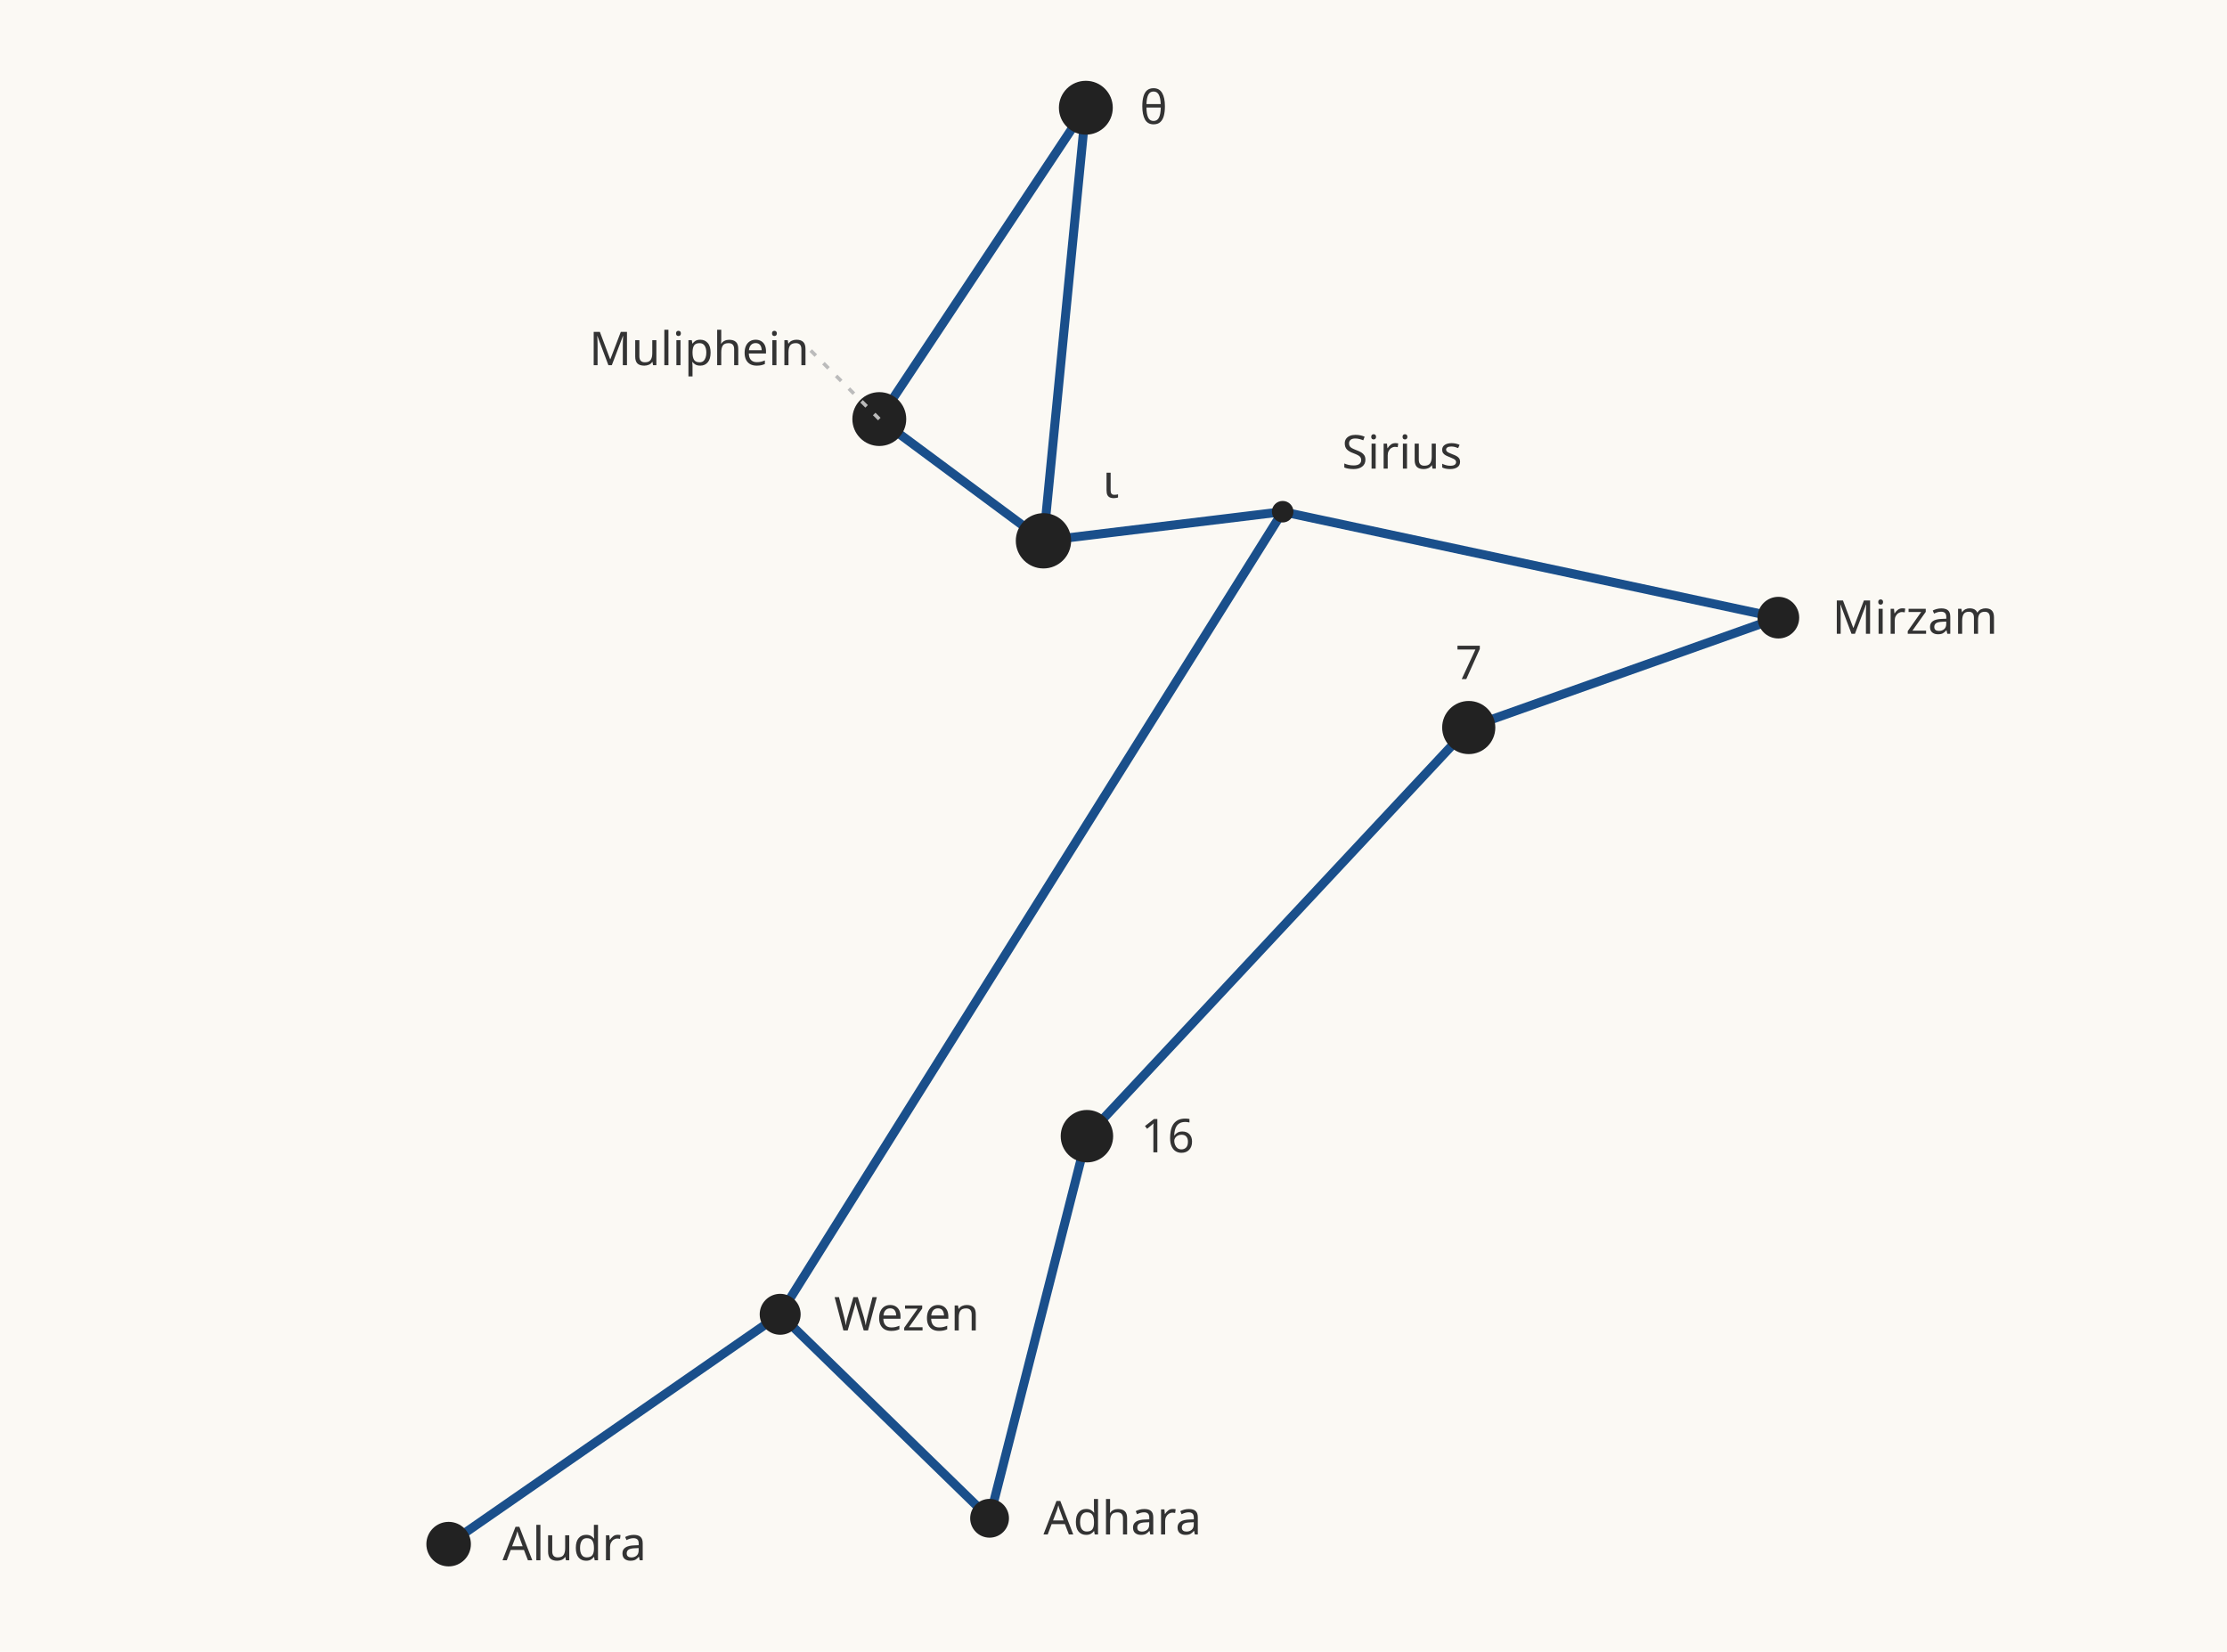
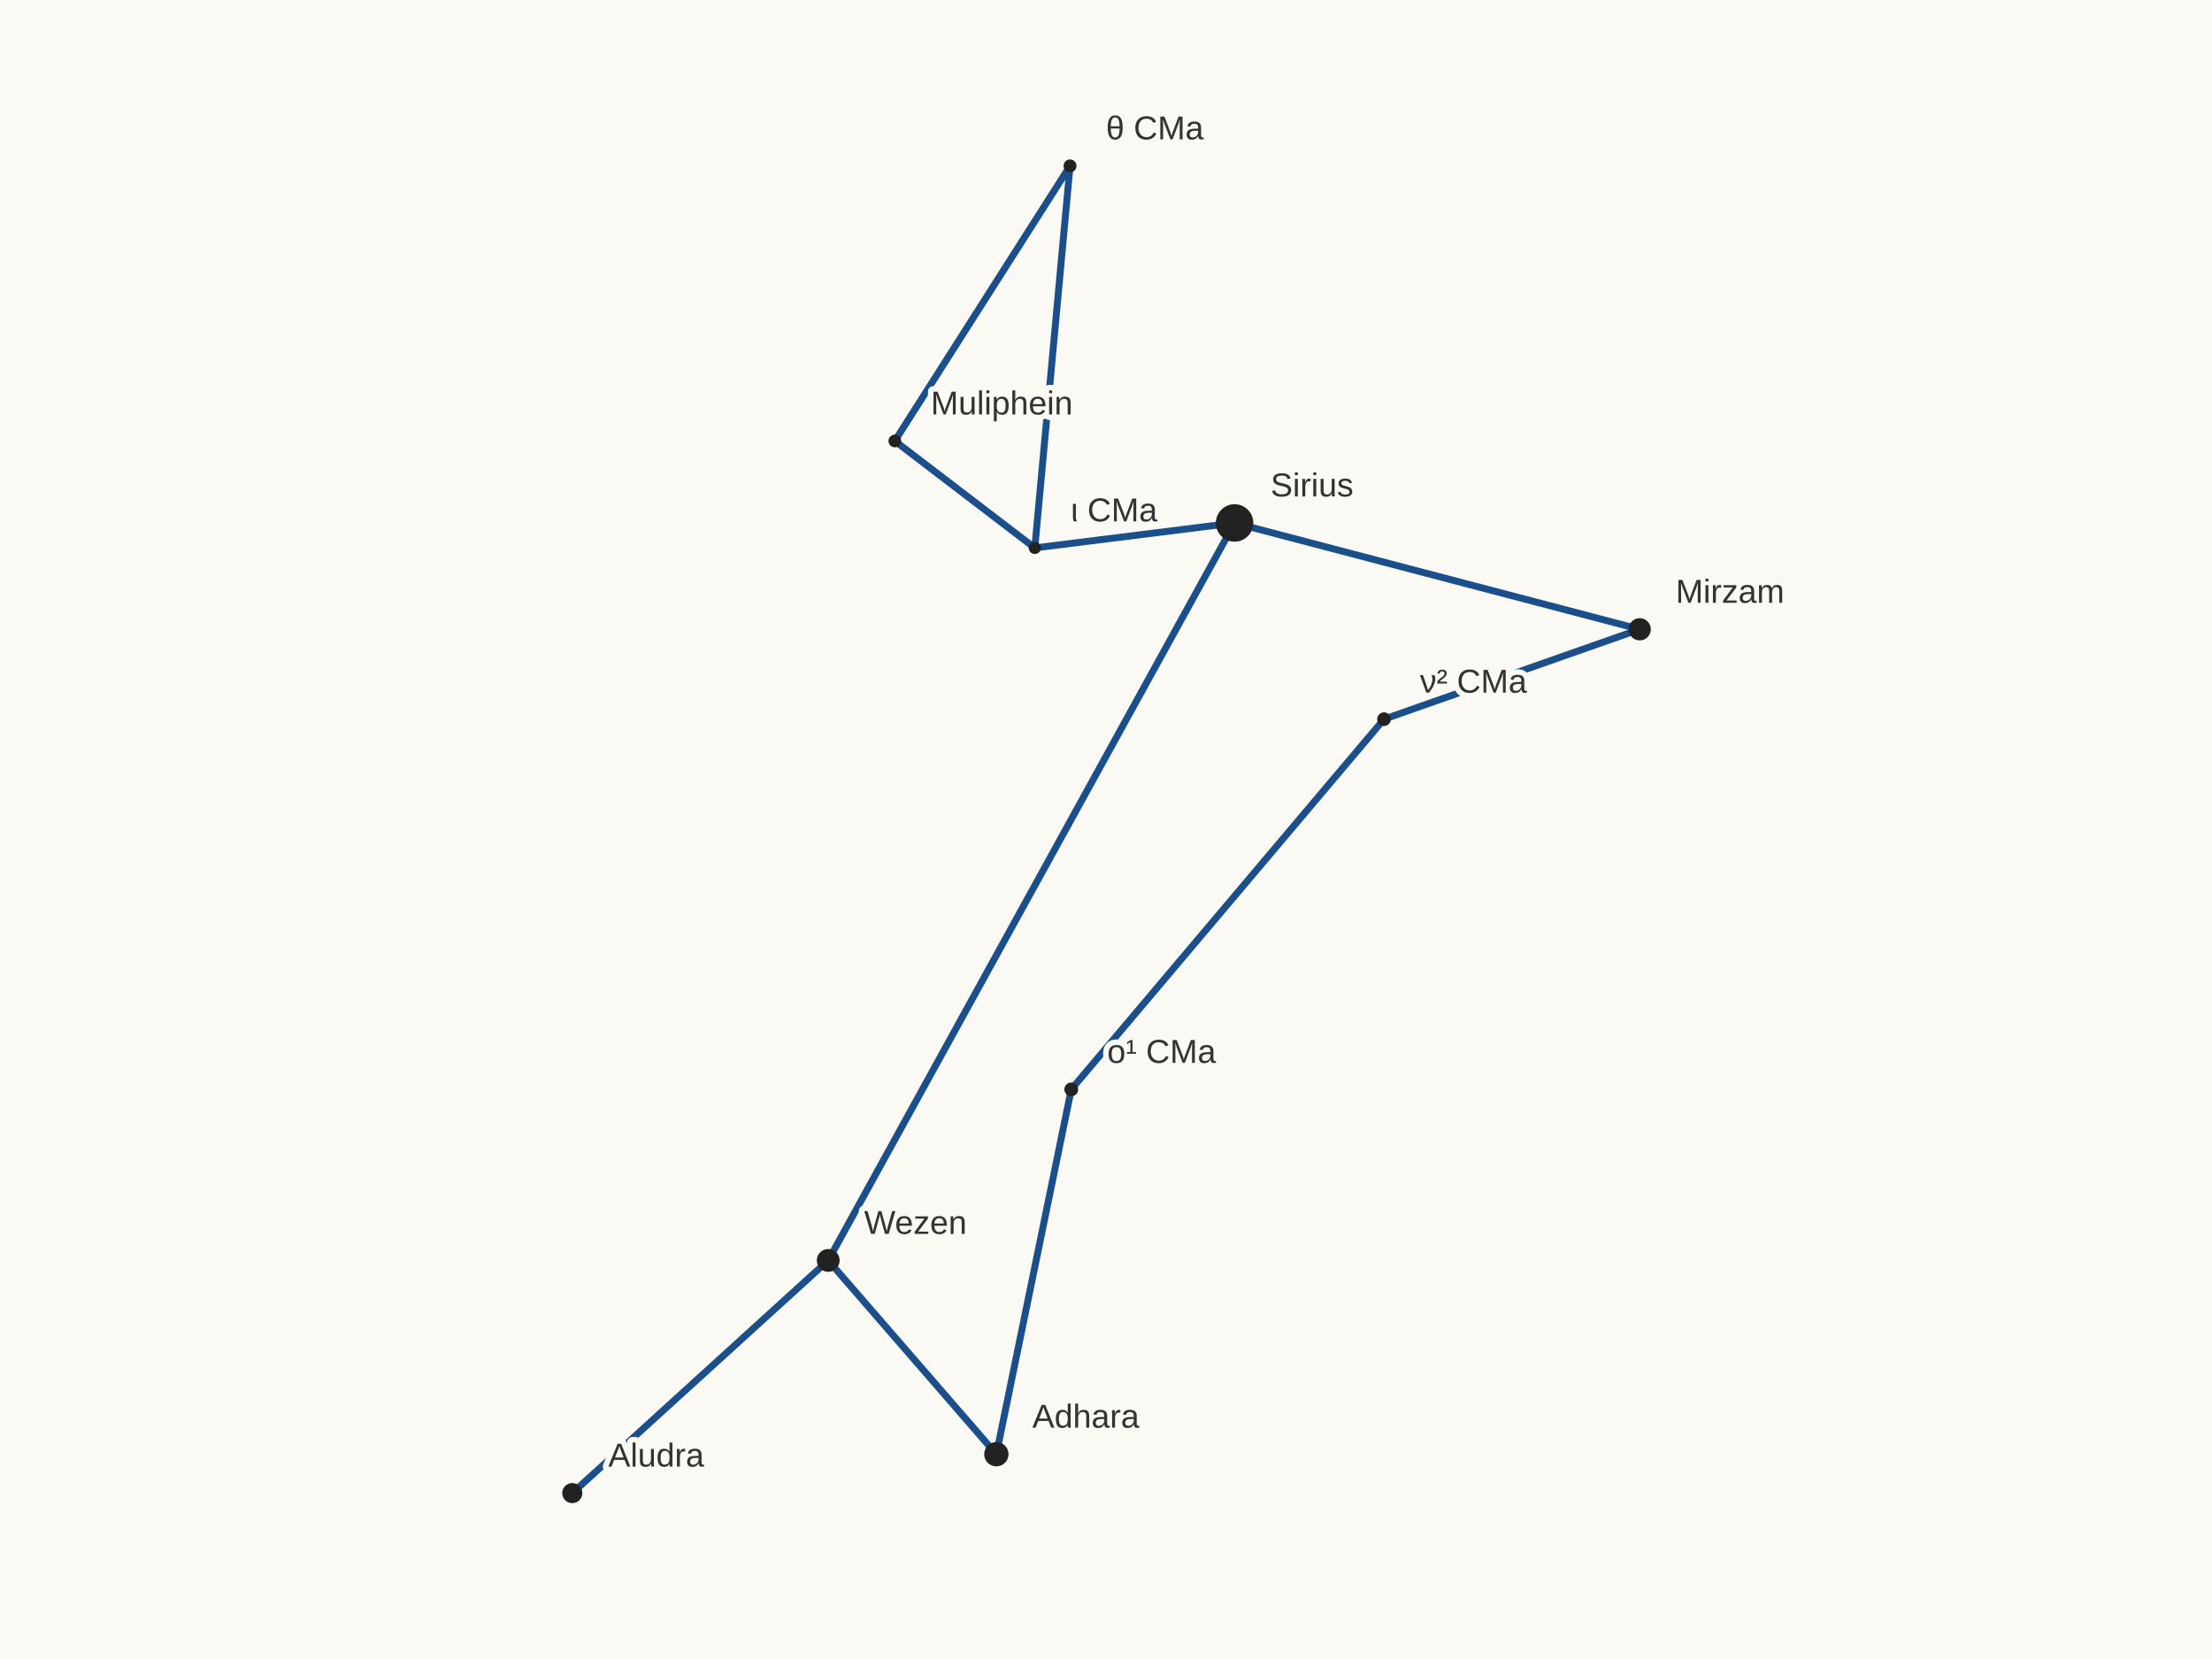
- <svg xmlns="http://www.w3.org/2000/svg" viewBox="0 0 620 460" width="620" height="460" role="img" aria-label="Figure de la constellation Grand Chien">
-   <rect width="620" height="460" fill="#fbf9f4" />
-   <line x1="124.9" y1="430.0" x2="217.2" y2="366.0" stroke="#1a4f8b" stroke-width="2.5" stroke-linecap="round" />
-   <line x1="217.2" y1="366.0" x2="275.5" y2="422.8" stroke="#1a4f8b" stroke-width="2.5" stroke-linecap="round" />
-   <line x1="275.5" y1="422.8" x2="302.6" y2="316.4" stroke="#1a4f8b" stroke-width="2.5" stroke-linecap="round" />
-   <line x1="302.6" y1="316.4" x2="408.9" y2="202.6" stroke="#1a4f8b" stroke-width="2.5" stroke-linecap="round" />
-   <line x1="408.9" y1="202.6" x2="495.1" y2="172.0" stroke="#1a4f8b" stroke-width="2.5" stroke-linecap="round" />
-   <line x1="495.1" y1="172.0" x2="357.1" y2="142.5" stroke="#1a4f8b" stroke-width="2.5" stroke-linecap="round" />
-   <line x1="357.1" y1="142.5" x2="290.5" y2="150.6" stroke="#1a4f8b" stroke-width="2.5" stroke-linecap="round" />
-   <line x1="290.5" y1="150.6" x2="244.8" y2="116.7" stroke="#1a4f8b" stroke-width="2.5" stroke-linecap="round" />
-   <line x1="244.8" y1="116.7" x2="302.3" y2="30.0" stroke="#1a4f8b" stroke-width="2.5" stroke-linecap="round" />
-   <line x1="302.3" y1="30.0" x2="290.5" y2="150.6" stroke="#1a4f8b" stroke-width="2.5" stroke-linecap="round" />
-   <line x1="357.1" y1="142.5" x2="217.2" y2="366.0" stroke="#1a4f8b" stroke-width="2.5" stroke-linecap="round" />
-   <circle cx="495.1" cy="172.0" r="5.8" fill="#222" />
-   <circle cx="408.9" cy="202.6" r="7.4" fill="#222" />
-   <circle cx="357.1" cy="142.5" r="3.0" fill="#222" />
-   <circle cx="302.6" cy="316.4" r="7.3" fill="#222" />
-   <circle cx="302.3" cy="30.0" r="7.5" fill="#222" />
-   <circle cx="290.5" cy="150.6" r="7.7" fill="#222" />
-   <circle cx="275.5" cy="422.8" r="5.4" fill="#222" />
-   <circle cx="244.8" cy="116.7" r="7.5" fill="#222" />
-   <circle cx="217.2" cy="366.0" r="5.7" fill="#222" />
-   <circle cx="124.9" cy="430.0" r="6.2" fill="#222" />
-   <text x="307.0" y="138.6" font-family="system-ui,sans-serif" font-size="13" fill="#333" text-anchor="start">ι</text>
-   <line x1="244.8" y1="116.7" x2="225.3" y2="97.2" stroke="#bbb" stroke-width="1" stroke-dasharray="2,3" />
-   <text x="225.3" y="101.7" font-family="system-ui,sans-serif" font-size="13" fill="#333" text-anchor="end">Muliphein</text>
-   <text x="510.1" y="176.5" font-family="system-ui,sans-serif" font-size="13" fill="#333" text-anchor="start">Mirzam</text>
-   <text x="408.9" y="189.1" font-family="system-ui,sans-serif" font-size="13" fill="#333" text-anchor="middle">7</text>
-   <text x="373.6" y="130.5" font-family="system-ui,sans-serif" font-size="13" fill="#333" text-anchor="start">Sirius</text>
-   <text x="317.6" y="320.9" font-family="system-ui,sans-serif" font-size="13" fill="#333" text-anchor="start">16</text>
-   <text x="317.3" y="34.5" font-family="system-ui,sans-serif" font-size="13" fill="#333" text-anchor="start">θ</text>
-   <text x="290.5" y="427.3" font-family="system-ui,sans-serif" font-size="13" fill="#333" text-anchor="start">Adhara</text>
-   <text x="232.2" y="370.5" font-family="system-ui,sans-serif" font-size="13" fill="#333" text-anchor="start">Wezen</text>
-   <text x="139.9" y="434.5" font-family="system-ui,sans-serif" font-size="13" fill="#333" text-anchor="start">Aludra</text>
+ <svg xmlns="http://www.w3.org/2000/svg" viewBox="0 0 800 600" width="800" height="600" role="img" aria-label="Figure de Grand Chien">
+   <rect width="800" height="600" fill="#fbf9f4" />
+   <line x1="206.978" y1="540.000" x2="299.540" y2="455.849" stroke="#1a4f8b" stroke-width="2.5" />
+   <line x1="299.540" y1="455.849" x2="360.349" y2="525.932" stroke="#1a4f8b" stroke-width="2.5" />
+   <line x1="360.349" y1="525.932" x2="387.443" y2="393.986" stroke="#1a4f8b" stroke-width="2.5" />
+   <line x1="387.443" y1="393.986" x2="500.554" y2="260.098" stroke="#1a4f8b" stroke-width="2.5" />
+   <line x1="500.554" y1="260.098" x2="593.022" y2="227.587" stroke="#1a4f8b" stroke-width="2.5" />
+   <line x1="593.022" y1="227.587" x2="446.509" y2="189.130" stroke="#1a4f8b" stroke-width="2.5" />
+   <line x1="446.509" y1="189.130" x2="374.249" y2="198.160" stroke="#1a4f8b" stroke-width="2.5" />
+   <line x1="374.249" y1="198.160" x2="323.625" y2="159.488" stroke="#1a4f8b" stroke-width="2.5" />
+   <line x1="323.625" y1="159.488" x2="386.992" y2="60.000" stroke="#1a4f8b" stroke-width="2.5" />
+   <line x1="386.992" y1="60.000" x2="374.249" y2="198.160" stroke="#1a4f8b" stroke-width="2.5" />
+   <line x1="446.509" y1="189.130" x2="299.540" y2="455.849" stroke="#1a4f8b" stroke-width="2.5" />
+   <circle cx="593.022" cy="227.587" r="4.02" fill="#222" data-star="simbad:895236" />
+   <circle cx="500.554" cy="260.098" r="2.47" fill="#222" data-star="simbad:914344" />
+   <circle cx="446.509" cy="189.130" r="6.77" fill="#222" data-star="simbad:8399845" />
+   <circle cx="387.443" cy="393.986" r="2.50" fill="#222" data-star="simbad:931544" />
+   <circle cx="386.992" cy="60.000" r="2.34" fill="#222" data-star="simbad:929295" />
+   <circle cx="374.249" cy="198.160" r="2.20" fill="#222" data-star="simbad:930113" />
+   <circle cx="360.349" cy="525.932" r="4.40" fill="#222" data-star="simbad:948520" />
+   <circle cx="323.625" cy="159.488" r="2.30" fill="#222" data-star="simbad:945511" />
+   <circle cx="299.540" cy="455.849" r="4.13" fill="#222" data-star="simbad:962991" />
+   <circle cx="206.978" cy="540.000" r="3.64" fill="#222" data-star="simbad:980703" />
+   <text x="336.62" y="146.49" dominant-baseline="middle" font-family="Arial,sans-serif" font-size="12" fill="#333" paint-order="stroke" stroke="#fbf9f4" stroke-width="4" stroke-linejoin="round">Muliphein</text>
+   <text x="606.02" y="214.59" dominant-baseline="middle" font-family="Arial,sans-serif" font-size="12" fill="#333" paint-order="stroke" stroke="#fbf9f4" stroke-width="4" stroke-linejoin="round">Mirzam</text>
+   <text x="513.55" y="247.10" dominant-baseline="middle" font-family="Arial,sans-serif" font-size="12" fill="#333" paint-order="stroke" stroke="#fbf9f4" stroke-width="4" stroke-linejoin="round">ν² CMa</text>
+   <text x="459.51" y="176.13" dominant-baseline="middle" font-family="Arial,sans-serif" font-size="12" fill="#333" paint-order="stroke" stroke="#fbf9f4" stroke-width="4" stroke-linejoin="round">Sirius</text>
+   <text x="400.44" y="380.99" dominant-baseline="middle" font-family="Arial,sans-serif" font-size="12" fill="#333" paint-order="stroke" stroke="#fbf9f4" stroke-width="4" stroke-linejoin="round">ο¹ CMa</text>
+   <text x="373.35" y="512.93" dominant-baseline="middle" font-family="Arial,sans-serif" font-size="12" fill="#333" paint-order="stroke" stroke="#fbf9f4" stroke-width="4" stroke-linejoin="round">Adhara</text>
+   <text x="219.98" y="527.00" dominant-baseline="middle" font-family="Arial,sans-serif" font-size="12" fill="#333" paint-order="stroke" stroke="#fbf9f4" stroke-width="4" stroke-linejoin="round">Aludra</text>
+   <text x="399.99" y="47.00" dominant-baseline="middle" font-family="Arial,sans-serif" font-size="12" fill="#333" paint-order="stroke" stroke="#fbf9f4" stroke-width="4" stroke-linejoin="round">θ CMa</text>
+   <text x="387.25" y="185.16" dominant-baseline="middle" font-family="Arial,sans-serif" font-size="12" fill="#333" paint-order="stroke" stroke="#fbf9f4" stroke-width="4" stroke-linejoin="round">ι CMa</text>
+   <text x="312.54" y="442.85" dominant-baseline="middle" font-family="Arial,sans-serif" font-size="12" fill="#333" paint-order="stroke" stroke="#fbf9f4" stroke-width="4" stroke-linejoin="round">Wezen</text>
</svg>
